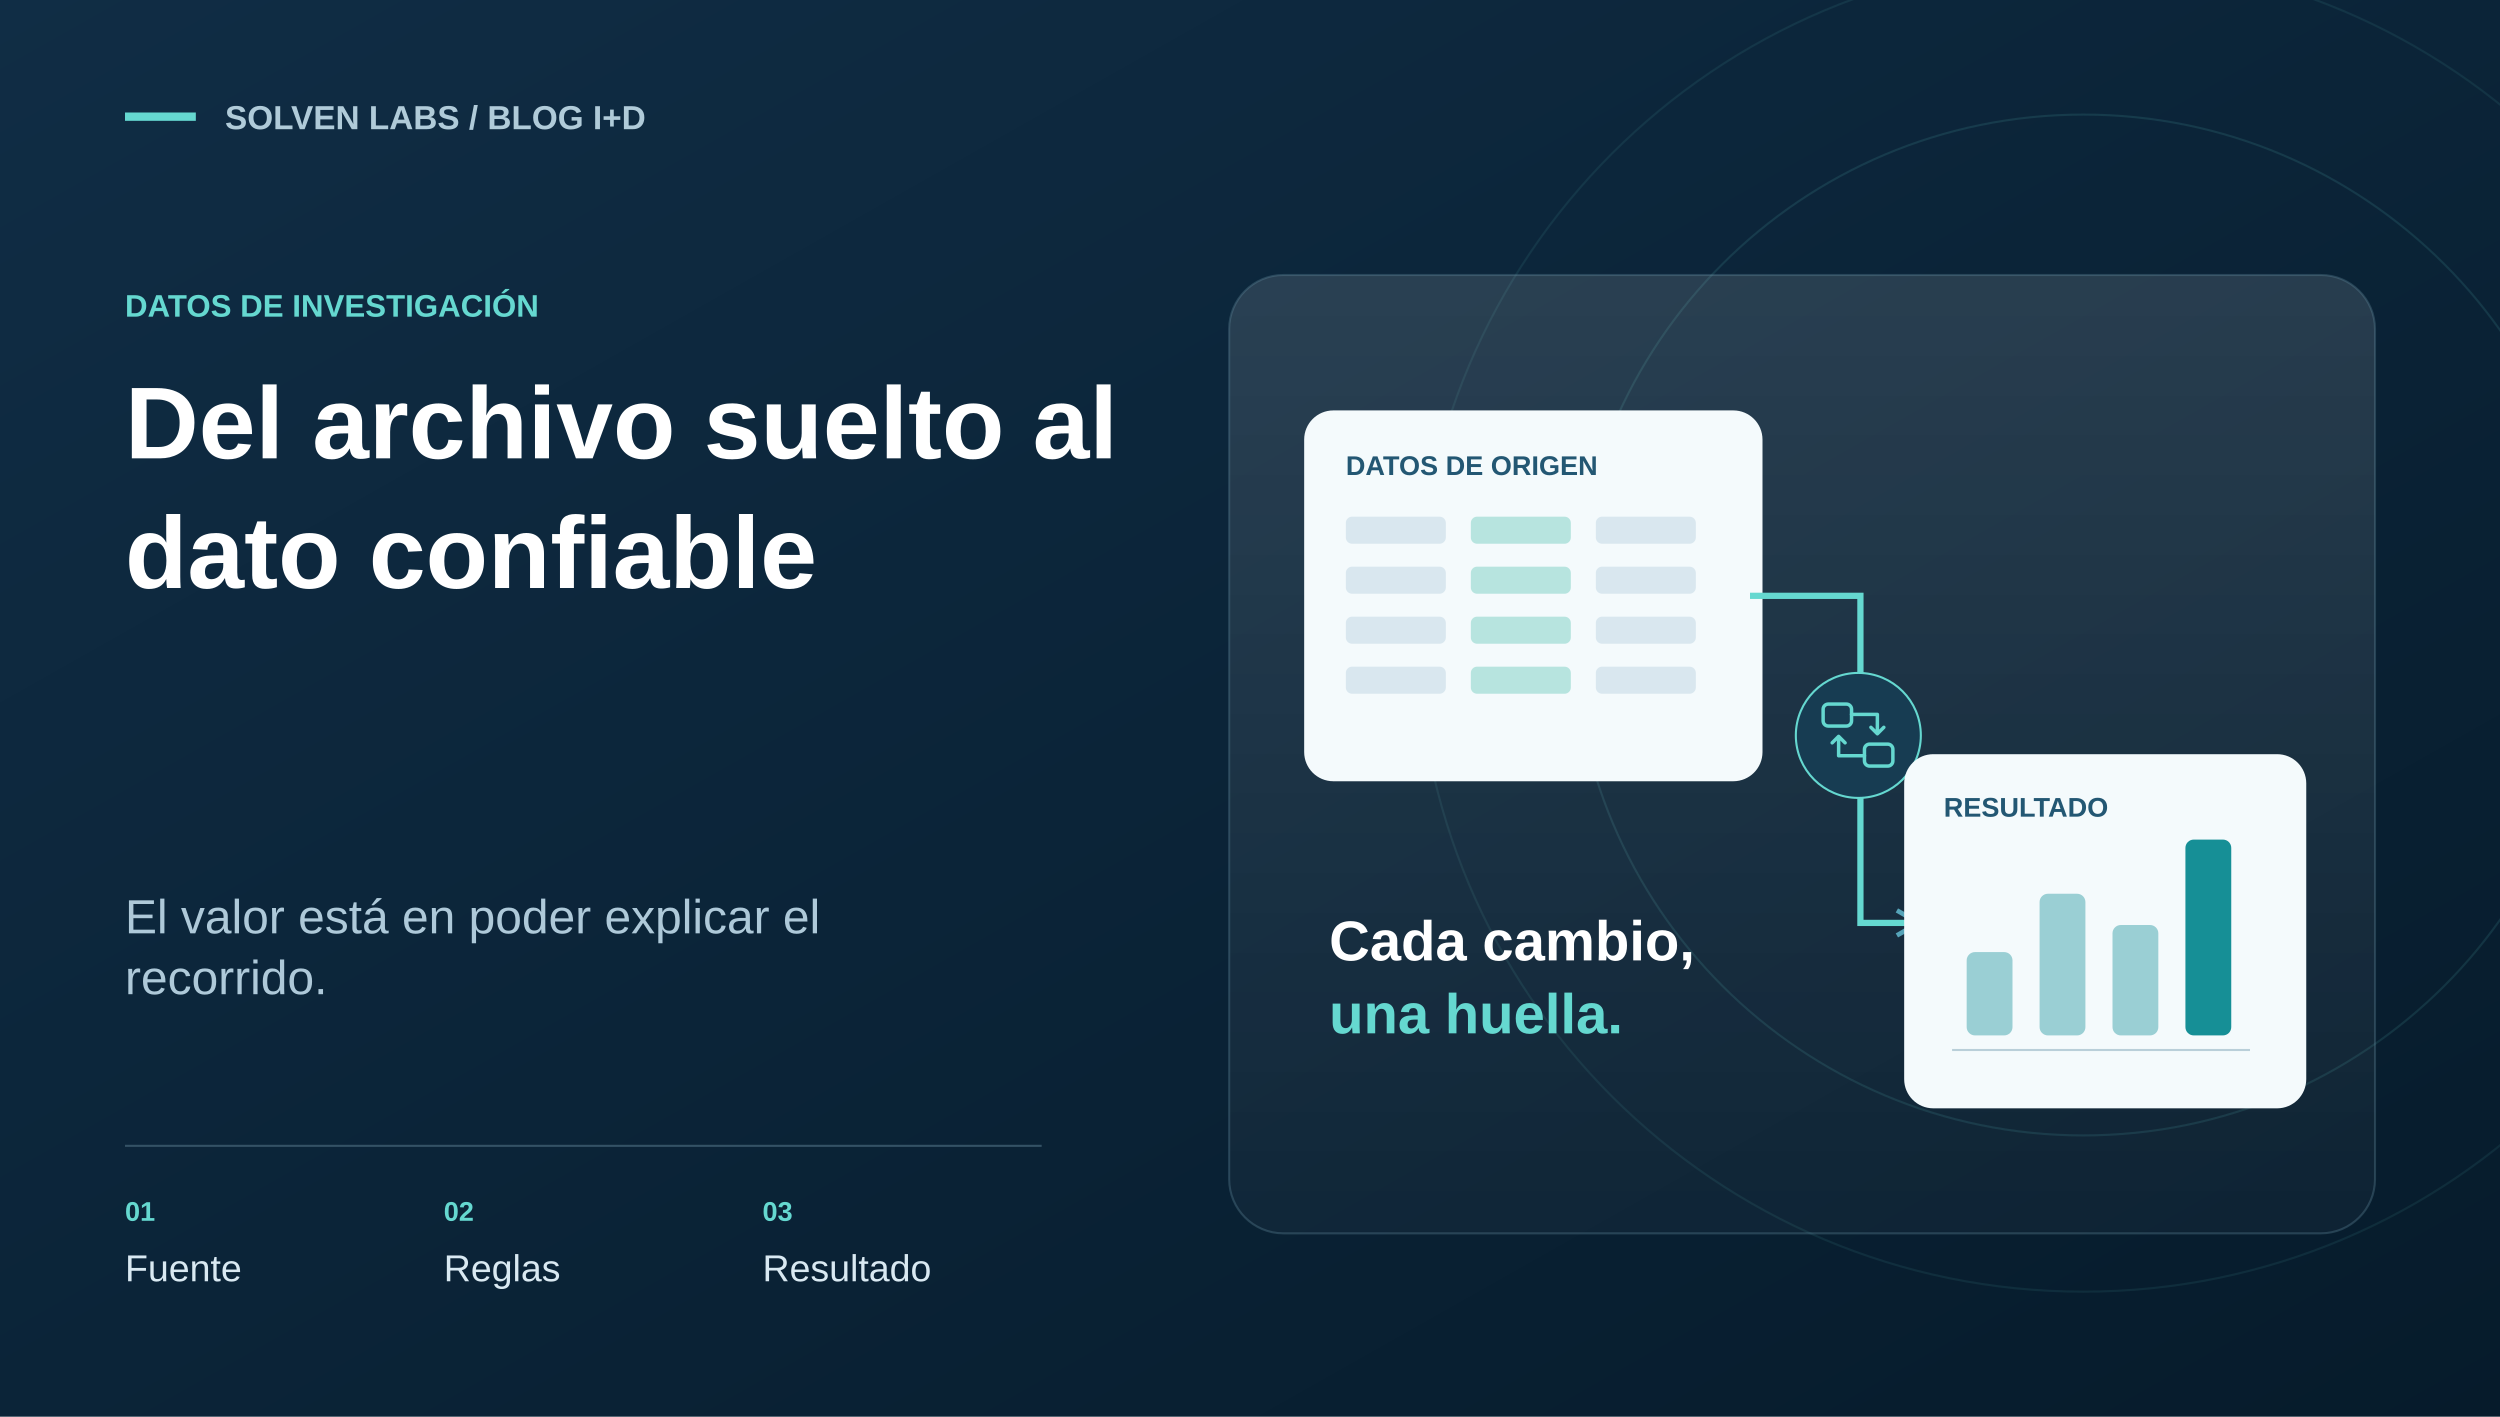
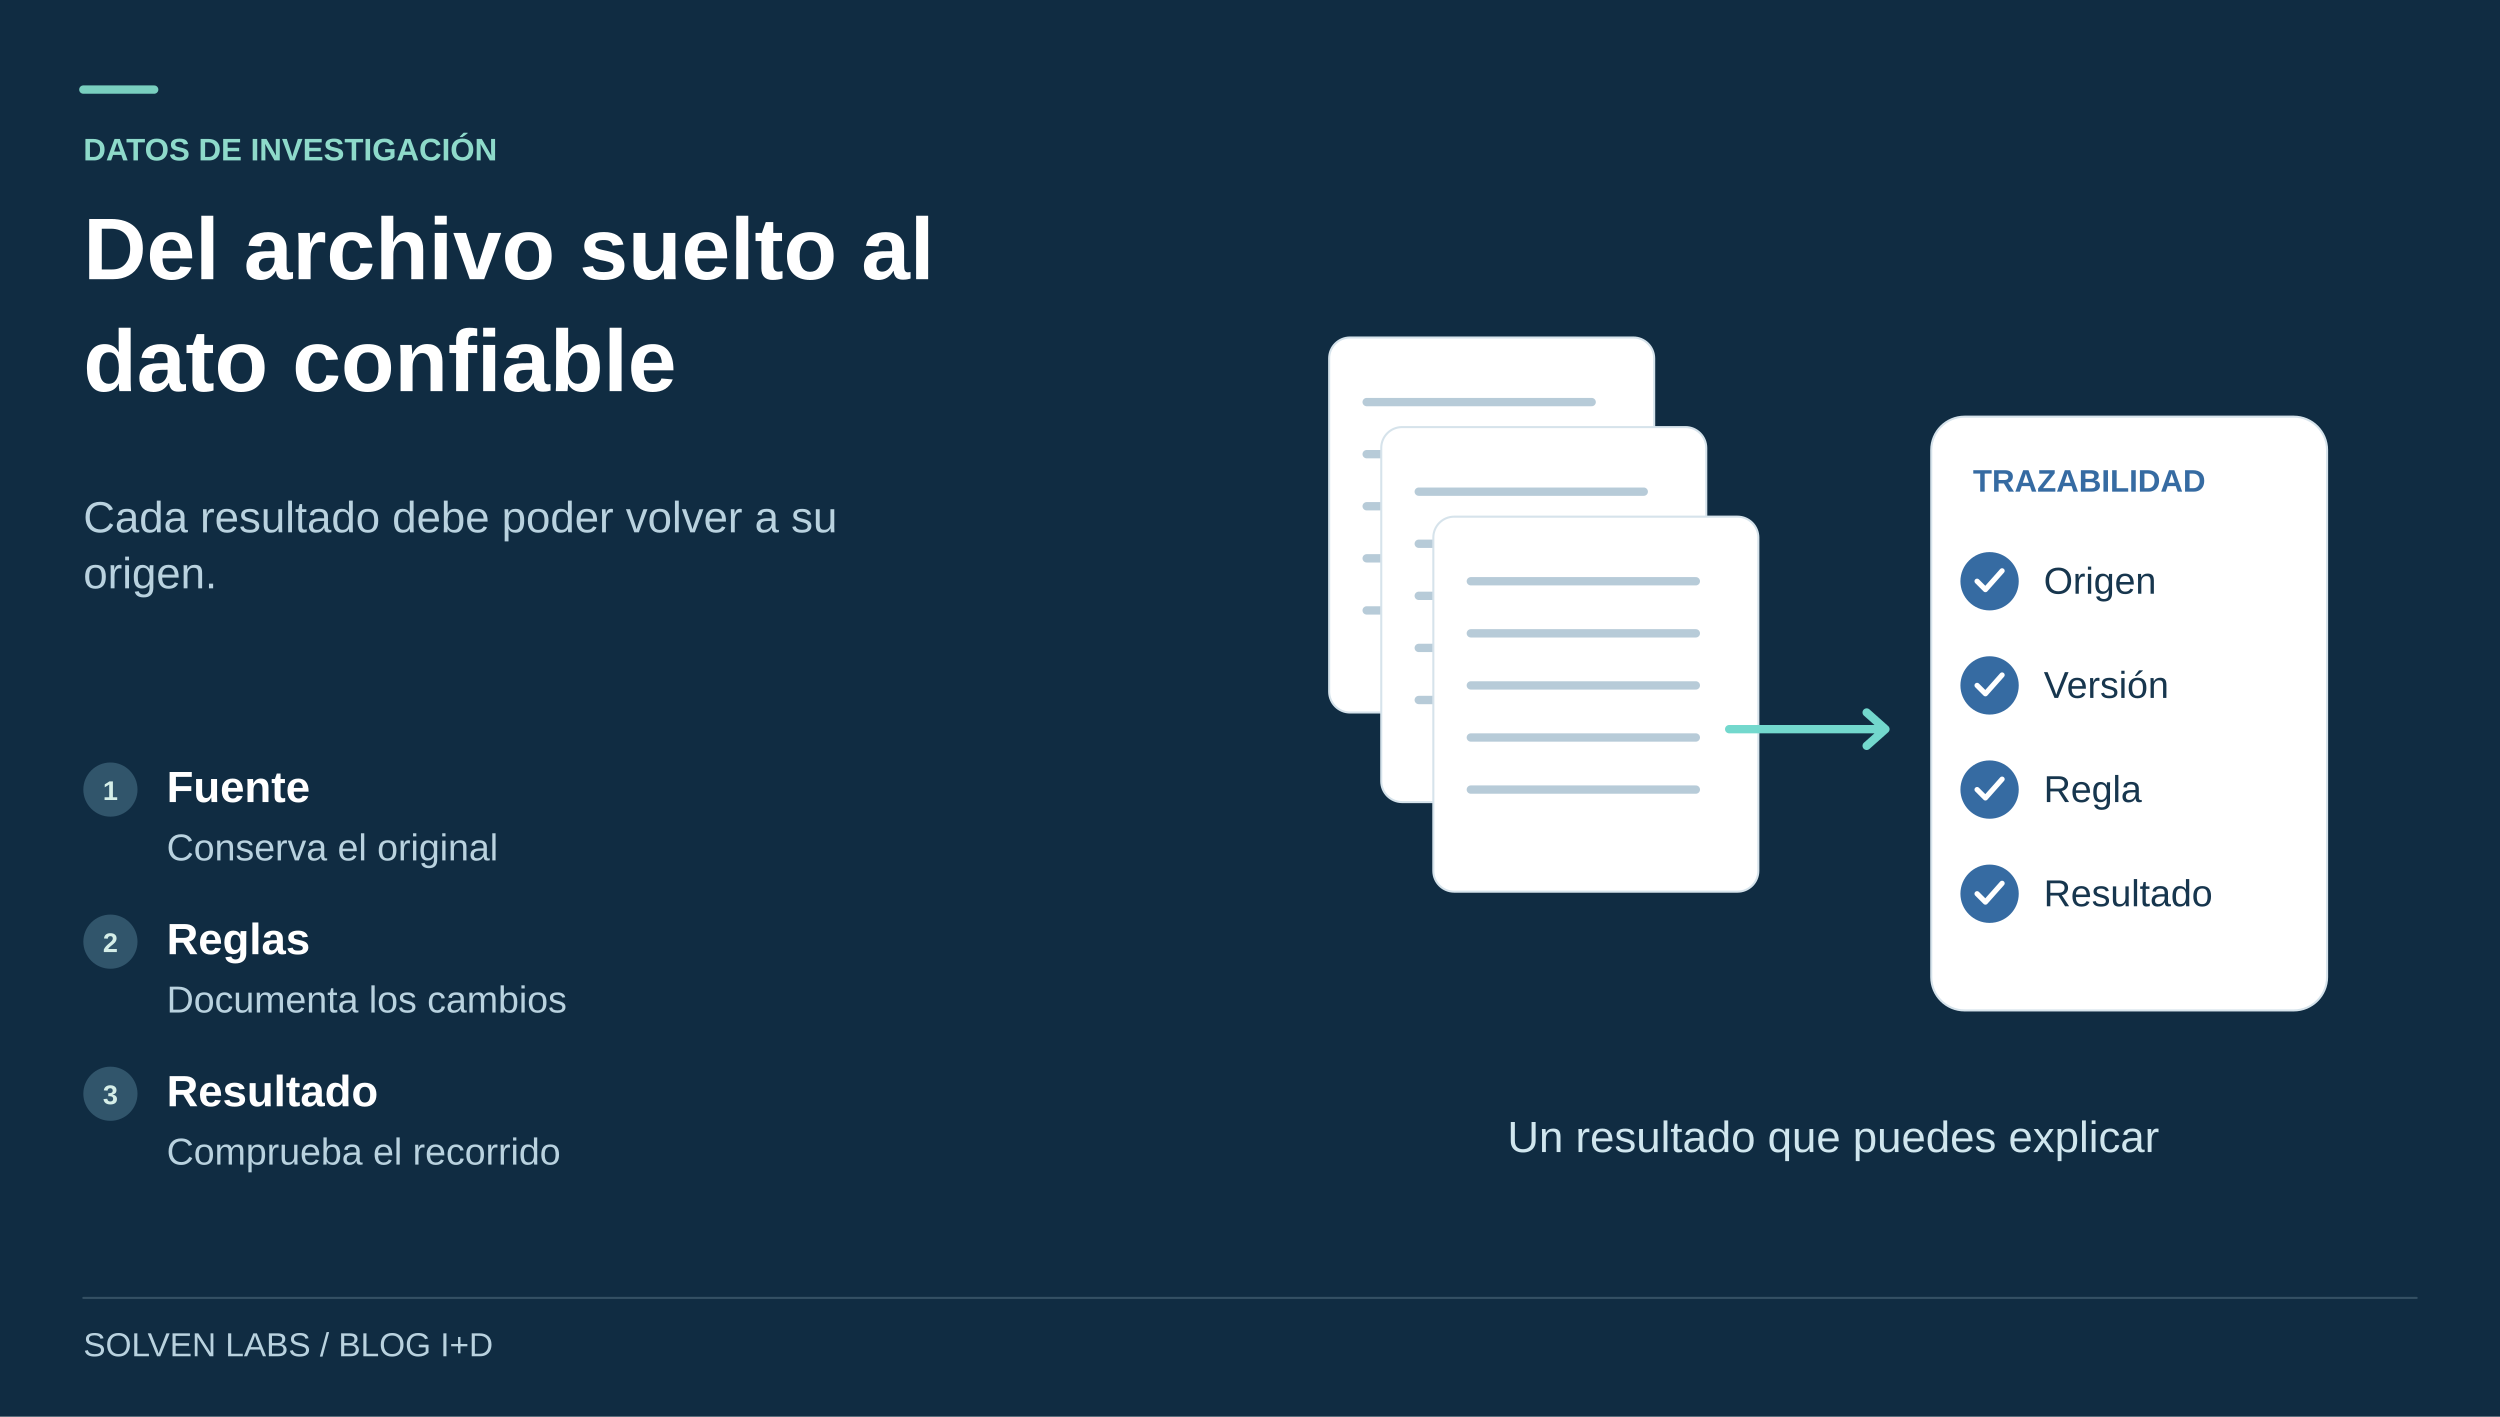
- <svg xmlns="http://www.w3.org/2000/svg" viewBox="0 0 1200 680" role="img" aria-labelledby="title desc">
-   <defs>
-     <linearGradient id="paper" x2="1" y2="1">
-       <stop stop-color="#f9fcfd" />
-       <stop offset="1" stop-color="#eaf2f6" />
-     </linearGradient>
-     <linearGradient id="night" x2="1" y2="1">
-       <stop stop-color="#102d45" />
-       <stop offset="1" stop-color="#061b2b" />
-     </linearGradient>
-     <linearGradient id="glass" x2="0" y2="1">
-       <stop stop-color="#fff" stop-opacity=".12" />
-       <stop offset="1" stop-color="#fff" stop-opacity=".025" />
-     </linearGradient>
-     <filter id="shadow" x="-30%" y="-30%" width="160%" height="180%">
-       <feDropShadow dx="0" dy="10" stdDeviation="12" flood-color="#052d45" flood-opacity=".1" />
-     </filter>
-     <marker id="arrow" viewBox="0 0 10 10" refX="8" refY="5" markerWidth="5" markerHeight="5" orient="auto">
-       <path d="m1 1 7 4-7 4" fill="none" stroke="#56a4b9" stroke-width="1.5" />
-     </marker>
-   </defs>
+ <svg xmlns="http://www.w3.org/2000/svg" width="1200" height="680" viewBox="0 0 1200 680" role="img" aria-labelledby="title desc">
+   <rect x="0" y="0" width="1200" height="680" rx="0" fill="#102c42" stroke="none" />
  <g font-family="Arial, Helvetica, sans-serif">
-     <rect width="1200" height="680" fill="url(#night)" />
-     <circle cx="1000" cy="300" r="320" fill="none" stroke="#65d8d0" stroke-opacity=".09" />
-     <circle cx="1000" cy="300" r="245" fill="none" stroke="#65d8d0" stroke-opacity=".12" />
-     <path d="M60 56h34" stroke="#65d8d0" stroke-width="4" />
-     <text x="108" y="62" fill="#b0cbd9" font-size="16" font-weight="700">SOLVEN LABS  /  BLOG I+D</text>
-     <text x="60" y="152" fill="#65d8d0" font-size="15" font-weight="700">DATOS DE INVESTIGACIÓN</text>
-     <text x="60" y="220" fill="#fff" font-size="49" font-weight="700">Del archivo suelto al</text>
-     <text x="60" y="282.23" fill="#fff" font-size="49" font-weight="700">dato confiable</text>
-     <text x="60" y="448" fill="#aec9d9" font-size="23" font-weight="400">El valor está en poder explicar el</text>
-     <text x="60" y="477.21" fill="#aec9d9" font-size="23" font-weight="400">recorrido.</text>
-     <path d="M60 550h440" stroke="#345265" />
-     <text x="60" y="586" fill="#65d8d0" font-size="13" font-weight="700">01</text>
-     <text x="60" y="615" fill="#d9e9f2" font-size="18" font-weight="500">Fuente</text>
-     <text x="213" y="586" fill="#65d8d0" font-size="13" font-weight="700">02</text>
-     <text x="213" y="615" fill="#d9e9f2" font-size="18" font-weight="500">Reglas</text>
-     <text x="366" y="586" fill="#65d8d0" font-size="13" font-weight="700">03</text>
-     <text x="366" y="615" fill="#d9e9f2" font-size="18" font-weight="500">Resultado</text>
-     <g transform="translate(590 132)">
-       <rect width="550" height="460" rx="26" fill="url(#glass)" stroke="#648ea1" stroke-opacity=".32" />
-       <rect x="36" y="65" width="220" height="178" rx="14" fill="#f4fafc" />
-       <text x="56" y="96" fill="#235773" font-size="13" font-weight="700">DATOS DE ORIGEN</text>
-       <rect x="56" y="116" width="48" height="13" rx="3" fill="#d9e7ef" />
-       <rect x="116" y="116" width="48" height="13" rx="3" fill="#b7e4df" />
-       <rect x="176" y="116" width="48" height="13" rx="3" fill="#d9e7ef" />
-       <rect x="56" y="140" width="48" height="13" rx="3" fill="#d9e7ef" />
-       <rect x="116" y="140" width="48" height="13" rx="3" fill="#b7e4df" />
-       <rect x="176" y="140" width="48" height="13" rx="3" fill="#d9e7ef" />
-       <rect x="56" y="164" width="48" height="13" rx="3" fill="#d9e7ef" />
-       <rect x="116" y="164" width="48" height="13" rx="3" fill="#b7e4df" />
-       <rect x="176" y="164" width="48" height="13" rx="3" fill="#d9e7ef" />
-       <rect x="56" y="188" width="48" height="13" rx="3" fill="#d9e7ef" />
-       <rect x="116" y="188" width="48" height="13" rx="3" fill="#b7e4df" />
-       <rect x="176" y="188" width="48" height="13" rx="3" fill="#d9e7ef" />
-       <path d="M250 154h53v157h28" fill="none" stroke="#65d8d0" stroke-width="3" marker-end="url(#arrow)" />
-       <circle cx="302" cy="221" r="30" fill="#173c52" stroke="#65d8d0" />
-       <g transform="translate(282 201) scale(0.62)" fill="none" stroke="#65d8d0" stroke-width="2.7" stroke-linecap="round" stroke-linejoin="round">
-         <rect x="5" y="8" width="22" height="17" rx="4" />
-         <rect x="37" y="39" width="22" height="17" rx="4" />
-         <path d="M27 16h20v15m-5-5 5 5 5-5M37 48H17V33m-5 5 5-5 5 5" />
-       </g>
-       <rect x="324" y="230" width="193" height="170" rx="14" fill="#f4fafc" />
-       <text x="343" y="260" fill="#235773" font-size="13" font-weight="700">RESULTADO</text>
-       <path d="M347 372h143" stroke="#b9cfd9" />
-       <rect x="354" y="325" width="22" height="40" rx="4" fill="#9acfd4" />
-       <rect x="389" y="297" width="22" height="68" rx="4" fill="#9acfd4" />
-       <rect x="424" y="312" width="22" height="53" rx="4" fill="#9acfd4" />
-       <rect x="459" y="271" width="22" height="94" rx="4" fill="#168f96" />
-       <text x="48" y="329" fill="#fff" font-size="27" font-weight="700">Cada cambio,</text>
-       <text x="48" y="364" fill="#65d8d0" font-size="27" font-weight="700">una huella.</text>
+     <path d="M40 43h34" fill="none" stroke="#79cfbf" stroke-width="4" stroke-linecap="round" stroke-linejoin="round" stroke-dasharray="" />
+     <text x="40" y="77" font-size="15" fill="#8edaca" font-weight="700" text-anchor="start">DATOS DE INVESTIGACIÓN</text>
+     <text x="40" y="134" font-size="42" fill="#fff" font-weight="700" text-anchor="start">Del archivo suelto al</text>
+     <text x="40" y="187.76" font-size="42" fill="#fff" font-weight="700" text-anchor="start">dato confiable</text>
+     <text x="40" y="255.52" font-size="21" fill="#b9d2df" font-weight="400" text-anchor="start">Cada resultado debe poder volver a su</text>
+     <text x="40" y="282.4" font-size="21" fill="#b9d2df" font-weight="400" text-anchor="start">origen.</text>
+     <g transform="translate(620 100)">
+       <rect x="18" y="62" width="156" height="180" rx="10" fill="#fff" stroke="#d6e3eb" />
+       <path d="M36 93h108" fill="none" stroke="#b7cbd8" stroke-width="4" stroke-linecap="round" stroke-linejoin="round" stroke-dasharray="" />
+       <path d="M36 118h108" fill="none" stroke="#b7cbd8" stroke-width="4" stroke-linecap="round" stroke-linejoin="round" stroke-dasharray="" />
+       <path d="M36 143h108" fill="none" stroke="#b7cbd8" stroke-width="4" stroke-linecap="round" stroke-linejoin="round" stroke-dasharray="" />
+       <path d="M36 168h108" fill="none" stroke="#b7cbd8" stroke-width="4" stroke-linecap="round" stroke-linejoin="round" stroke-dasharray="" />
+       <path d="M36 193h108" fill="none" stroke="#b7cbd8" stroke-width="4" stroke-linecap="round" stroke-linejoin="round" stroke-dasharray="" />
+       <rect x="43" y="105" width="156" height="180" rx="10" fill="#fff" stroke="#d6e3eb" />
+       <path d="M61 136h108" fill="none" stroke="#b7cbd8" stroke-width="4" stroke-linecap="round" stroke-linejoin="round" stroke-dasharray="" />
+       <path d="M61 161h108" fill="none" stroke="#b7cbd8" stroke-width="4" stroke-linecap="round" stroke-linejoin="round" stroke-dasharray="" />
+       <path d="M61 186h108" fill="none" stroke="#b7cbd8" stroke-width="4" stroke-linecap="round" stroke-linejoin="round" stroke-dasharray="" />
+       <path d="M61 211h108" fill="none" stroke="#b7cbd8" stroke-width="4" stroke-linecap="round" stroke-linejoin="round" stroke-dasharray="" />
+       <path d="M61 236h108" fill="none" stroke="#b7cbd8" stroke-width="4" stroke-linecap="round" stroke-linejoin="round" stroke-dasharray="" />
+       <rect x="68" y="148" width="156" height="180" rx="10" fill="#fff" stroke="#d6e3eb" />
+       <path d="M86 179h108" fill="none" stroke="#b7cbd8" stroke-width="4" stroke-linecap="round" stroke-linejoin="round" stroke-dasharray="" />
+       <path d="M86 204h108" fill="none" stroke="#b7cbd8" stroke-width="4" stroke-linecap="round" stroke-linejoin="round" stroke-dasharray="" />
+       <path d="M86 229h108" fill="none" stroke="#b7cbd8" stroke-width="4" stroke-linecap="round" stroke-linejoin="round" stroke-dasharray="" />
+       <path d="M86 254h108" fill="none" stroke="#b7cbd8" stroke-width="4" stroke-linecap="round" stroke-linejoin="round" stroke-dasharray="" />
+       <path d="M86 279h108" fill="none" stroke="#b7cbd8" stroke-width="4" stroke-linecap="round" stroke-linejoin="round" stroke-dasharray="" />
+       <path d="M210 250h75m-9-8 9 8-9 8" fill="none" stroke="#73d8cd" stroke-width="4" stroke-linecap="round" stroke-linejoin="round" stroke-dasharray="" />
+       <rect x="307" y="100" width="190" height="285" rx="16" fill="#fff" stroke="#d6e3eb" />
+       <text x="327" y="136" font-size="15" fill="#366ba2" font-weight="700" text-anchor="start">TRAZABILIDAD</text>
+       <circle cx="335" cy="179" r="14" fill="#366ba2" stroke="none" stroke-width="2" />
+       <path d="M329 179l4 4 8-9" fill="none" stroke="#fff" stroke-width="2.5" stroke-linecap="round" stroke-linejoin="round" stroke-dasharray="" />
+       <text x="361" y="185" font-size="18" fill="#17364e" font-weight="400" text-anchor="start">Origen</text>
+       <circle cx="335" cy="229" r="14" fill="#366ba2" stroke="none" stroke-width="2" />
+       <path d="M329 229l4 4 8-9" fill="none" stroke="#fff" stroke-width="2.5" stroke-linecap="round" stroke-linejoin="round" stroke-dasharray="" />
+       <text x="361" y="235" font-size="18" fill="#17364e" font-weight="400" text-anchor="start">Versión</text>
+       <circle cx="335" cy="279" r="14" fill="#366ba2" stroke="none" stroke-width="2" />
+       <path d="M329 279l4 4 8-9" fill="none" stroke="#fff" stroke-width="2.5" stroke-linecap="round" stroke-linejoin="round" stroke-dasharray="" />
+       <text x="361" y="285" font-size="18" fill="#17364e" font-weight="400" text-anchor="start">Regla</text>
+       <circle cx="335" cy="329" r="14" fill="#366ba2" stroke="none" stroke-width="2" />
+       <path d="M329 329l4 4 8-9" fill="none" stroke="#fff" stroke-width="2.5" stroke-linecap="round" stroke-linejoin="round" stroke-dasharray="" />
+       <text x="361" y="335" font-size="18" fill="#17364e" font-weight="400" text-anchor="start">Resultado</text>
+       <text x="260" y="453" font-size="21" fill="#d0e6ee" font-weight="400" text-anchor="middle">Un resultado que puedes explicar</text>
    </g>
+     <circle cx="53" cy="379" r="13" fill="#31556b" stroke="none" stroke-width="2" />
+     <text x="53" y="384" font-size="13" fill="#d5eee8" font-weight="700" text-anchor="middle">1</text>
+     <text x="80" y="385" font-size="21" fill="#fff" font-weight="700" text-anchor="start">Fuente</text>
+     <text x="80" y="413" font-size="18" fill="#b9d2df" font-weight="400" text-anchor="start">Conserva el original</text>
+     <circle cx="53" cy="452" r="13" fill="#31556b" stroke="none" stroke-width="2" />
+     <text x="53" y="457" font-size="13" fill="#d5eee8" font-weight="700" text-anchor="middle">2</text>
+     <text x="80" y="458" font-size="21" fill="#fff" font-weight="700" text-anchor="start">Reglas</text>
+     <text x="80" y="486" font-size="18" fill="#b9d2df" font-weight="400" text-anchor="start">Documenta los cambios</text>
+     <circle cx="53" cy="525" r="13" fill="#31556b" stroke="none" stroke-width="2" />
+     <text x="53" y="530" font-size="13" fill="#d5eee8" font-weight="700" text-anchor="middle">3</text>
+     <text x="80" y="531" font-size="21" fill="#fff" font-weight="700" text-anchor="start">Resultado</text>
+     <text x="80" y="559" font-size="18" fill="#b9d2df" font-weight="400" text-anchor="start">Comprueba el recorrido</text>
+     <path d="M40 623H1160" fill="none" stroke="#345064" stroke-width="1" stroke-linecap="round" stroke-linejoin="round" stroke-dasharray="" />
+     <text x="40" y="651" font-size="16" fill="#b9d2df" font-weight="400" text-anchor="start">SOLVEN LABS / BLOG I+D</text>
  </g>
</svg>
